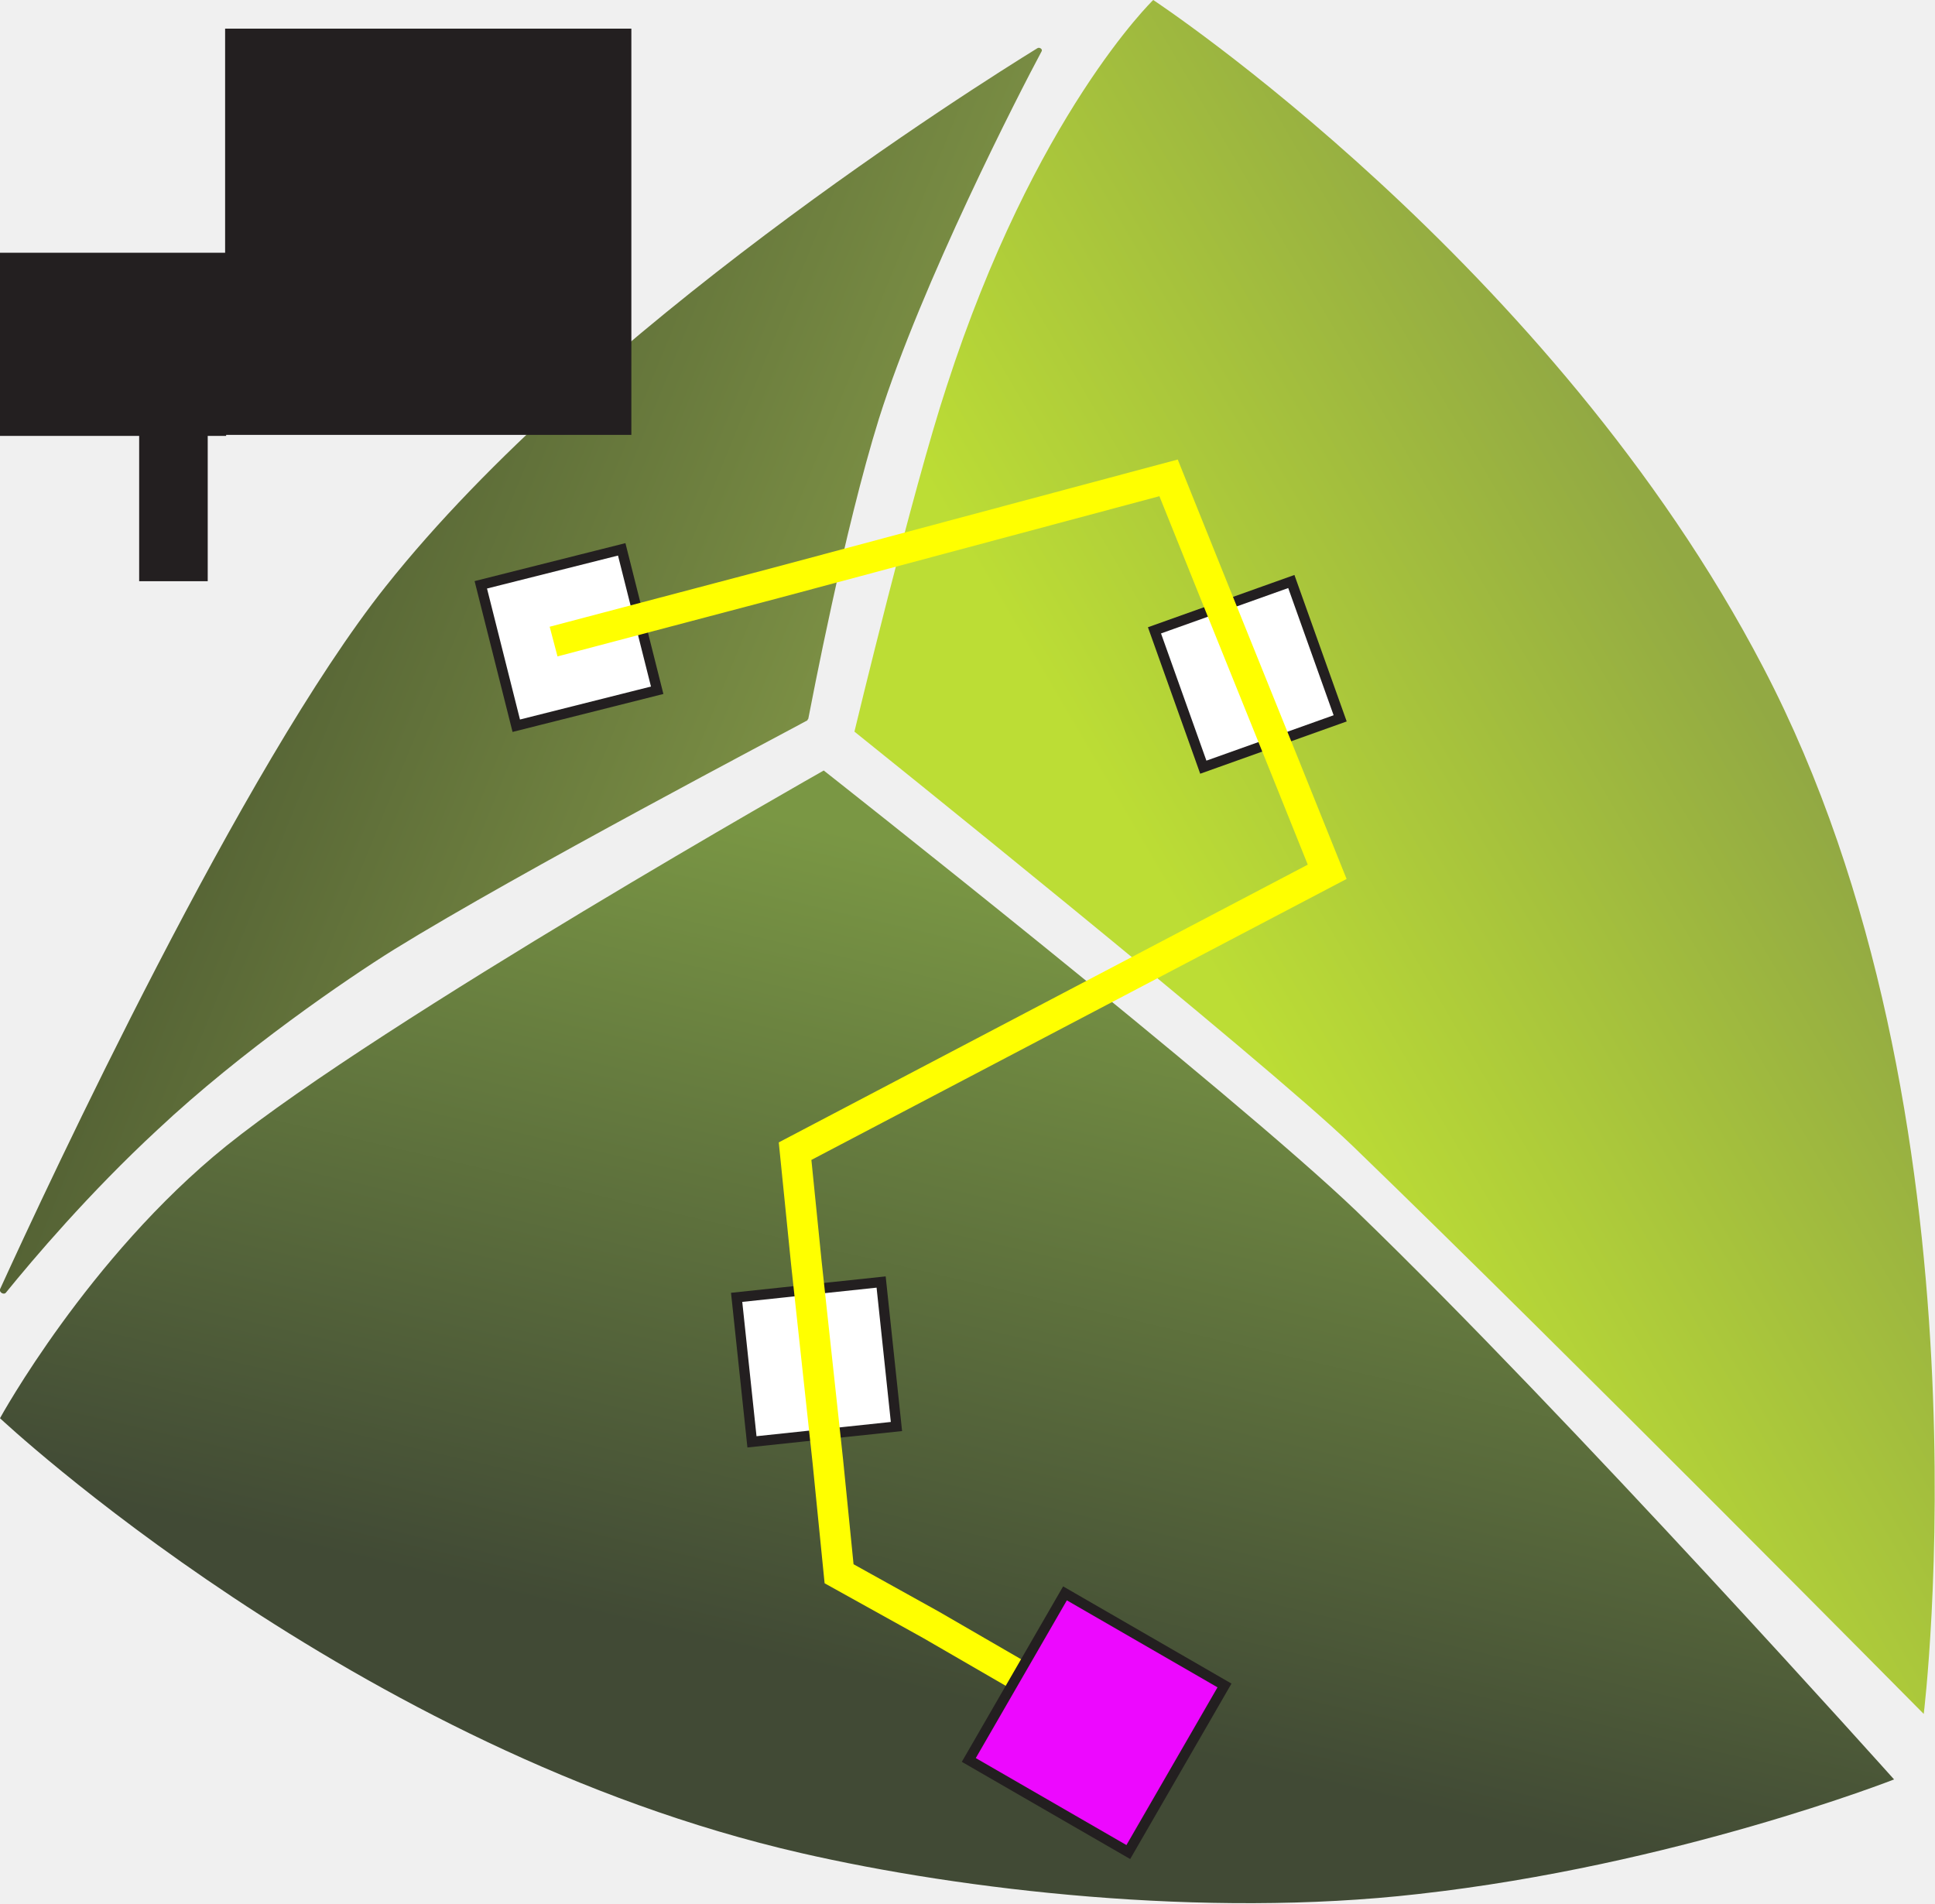
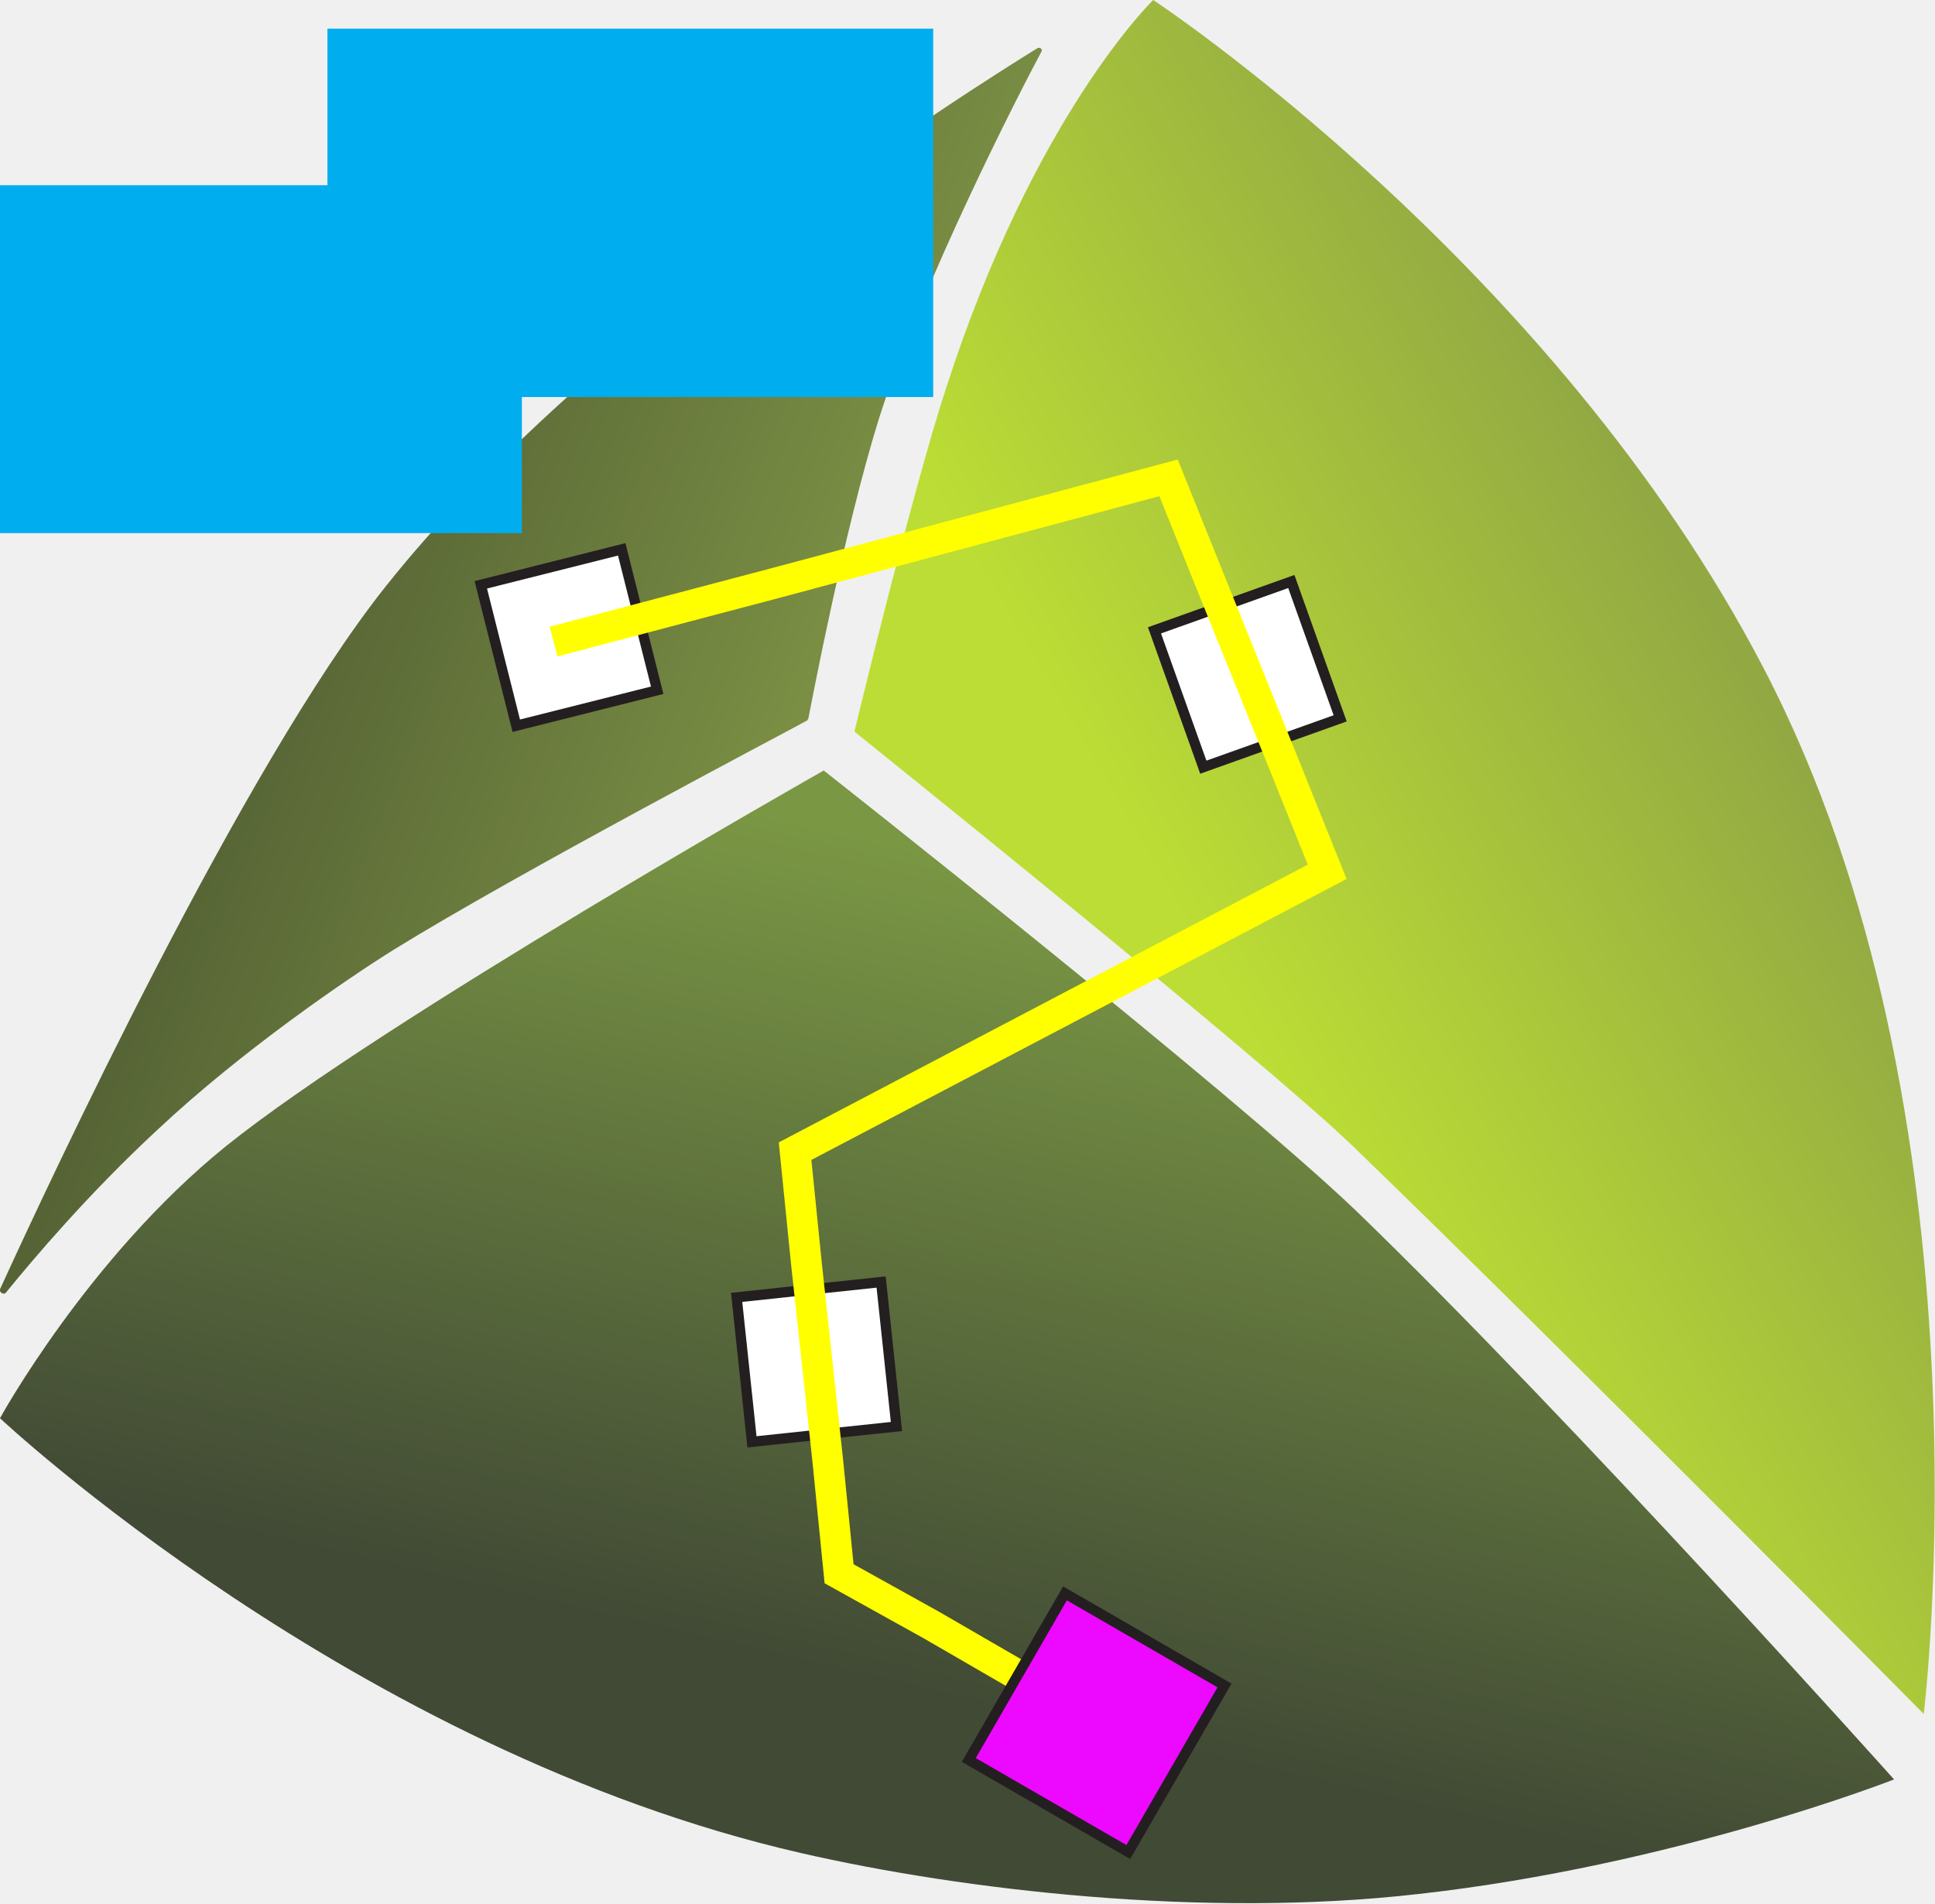
<svg xmlns="http://www.w3.org/2000/svg" version="1.1" id="ELD:_BCNM_Logo" x="0px" y="0px" viewBox="0 0 189.1 186" style="enable-background:new 0 0 189.1 186;" xml:space="preserve">
  <style type="text/css">
	.st0{fill:url(#DIF:_Diffuser_3_);}
	.st1{fill:url(#DIF:_Diffuser_4_);}
	.st2{fill:url(#DIF:_Diffuser_5_);}
	.st3{fill:#FFFFFF;stroke:#231F20;stroke-miterlimit:10;}
	.st4{fill:none;stroke:#FFFF00;stroke-width:3;stroke-miterlimit:10;}
	.st5{fill:#ED08FF;stroke:#231F20;stroke-miterlimit:10;}
- 	.st6{fill:#231F20;}
+ 	.st6{fill:#00AEEF;}
</style>
  <linearGradient id="DIF:_Diffuser_3_" gradientUnits="userSpaceOnUse" x1="121.686" y1="92.3" x2="173.319" y2="122.458" gradientTransform="matrix(1 0 0 -1 0 192.8)">
    <stop offset="0" style="stop-color:#BCDD35" />
    <stop offset="1" style="stop-color:#92A943" />
  </linearGradient>
  <path id="DIF:_Diffuser_2_" class="st0" d="M83.5,71.5c0,0,5.7-23.7,9-33.7C101.1,11.2,112.7,0,112.7,0s39,25.7,59.6,65.2  C195.2,109,188,167.5,188,167.5s-35.2-35.6-55.8-55.5C123.4,103.5,83.5,71.5,83.5,71.5z" />
  <linearGradient id="DIF:_Diffuser_4_" gradientUnits="userSpaceOnUse" x1="108.623" y1="105.443" x2="85.471" y2="6.127" gradientTransform="matrix(1 0 0 -1 0 192.8)">
    <stop offset="0" style="stop-color:#7A9744" />
    <stop offset="0.786" style="stop-color:#414A35" />
  </linearGradient>
  <path id="DIF:_Diffuser_1_" class="st1" d="M80.5,75.3c0,0-43.1,24.4-58.4,36.7C8.6,122.9,0,138.6,0,138.6s34.6,32.5,78.3,42.5  c15.7,3.6,39.3,6.4,60.3,4c25.1-2.8,46.5-11.2,46.5-11.2s-31.5-35.2-52.5-55.5C120.4,106.7,80.5,75.3,80.5,75.3z" />
  <linearGradient id="DIF:_Diffuser_5_" gradientUnits="userSpaceOnUse" x1="28.429" y1="136.442" x2="76.644" y2="116.769" gradientTransform="matrix(1 0 0 -1 0 192.8)">
    <stop offset="0" style="stop-color:#556335" />
    <stop offset="1" style="stop-color:#7B8F44" />
  </linearGradient>
  <path id="DIF:_Diffuser" class="st2" d="M0.6,126.3c-0.2,0.3-0.7,0-0.6-0.3c4.7-10.3,23.7-51.1,37.7-68.7  c20-25.2,57.7-48.9,63.7-52.6c0.2-0.1,0.5,0.1,0.4,0.3c-2.2,4.1-11.7,22.6-15.9,35.9c-3.4,10.9-6.6,27.8-6.9,29.3  c0,0.1-0.1,0.1-0.1,0.2c-1.8,1-28.1,14.8-40.4,22.4c-4.5,2.8-14.9,9.9-23.1,17.6C8.7,116.6,3.2,123.1,0.6,126.3z" />
  <rect id="NLED:_APA102C_2_" x="114.8" y="58.8" transform="matrix(0.9418 -0.3361 0.3361 0.9418 -15.0588 44.8086)" class="st3" width="14.2" height="14.2" />
  <rect id="NLED:_APA102C" x="48.5" y="55.2" transform="matrix(0.9698 -0.2441 0.2441 0.9698 -13.5227 15.4588)" class="st3" width="14.2" height="14.2" />
  <rect id="NLED:_APA102C_1_" x="72.7" y="126" transform="matrix(0.9944 -0.1055 0.1055 0.9944 -13.5973 9.1633)" class="st3" width="14.2" height="14.2" />
  <polyline id="CP:_CircuitPath" class="st4" points="100.5,164.3 91,158.8 82,153.8 80.9,142.8 78.8,123.4 77.7,112.5 129.7,85.2   125.6,75 118.3,56.9 114.2,46.7 75.7,57 54.1,62.7 " />
  <rect id="BI:_Breakin" x="97.8" y="159.3" transform="matrix(0.5 -0.866 0.866 0.5 -92.1763 177.042)" class="st5" width="18.8" height="18" />
-   <polygon id="MC:_Microcontroller_and_Power" class="st6" points="22,24.7 -0.3,24.7 -0.3,42.6 13.6,42.6 13.6,56.8 20.3,56.8   20.3,42.6 22.1,42.6 22.1,42.5 61.7,42.5 61.7,2.8 22,2.8 " />
+   <polygon id="MC:_ATTiny" class="st6" points="91.2,2.8 32,2.8 32,18.1 0,18.1 0,52.1 51,52.1 51,38.8 91.2,38.8 " />
</svg>
